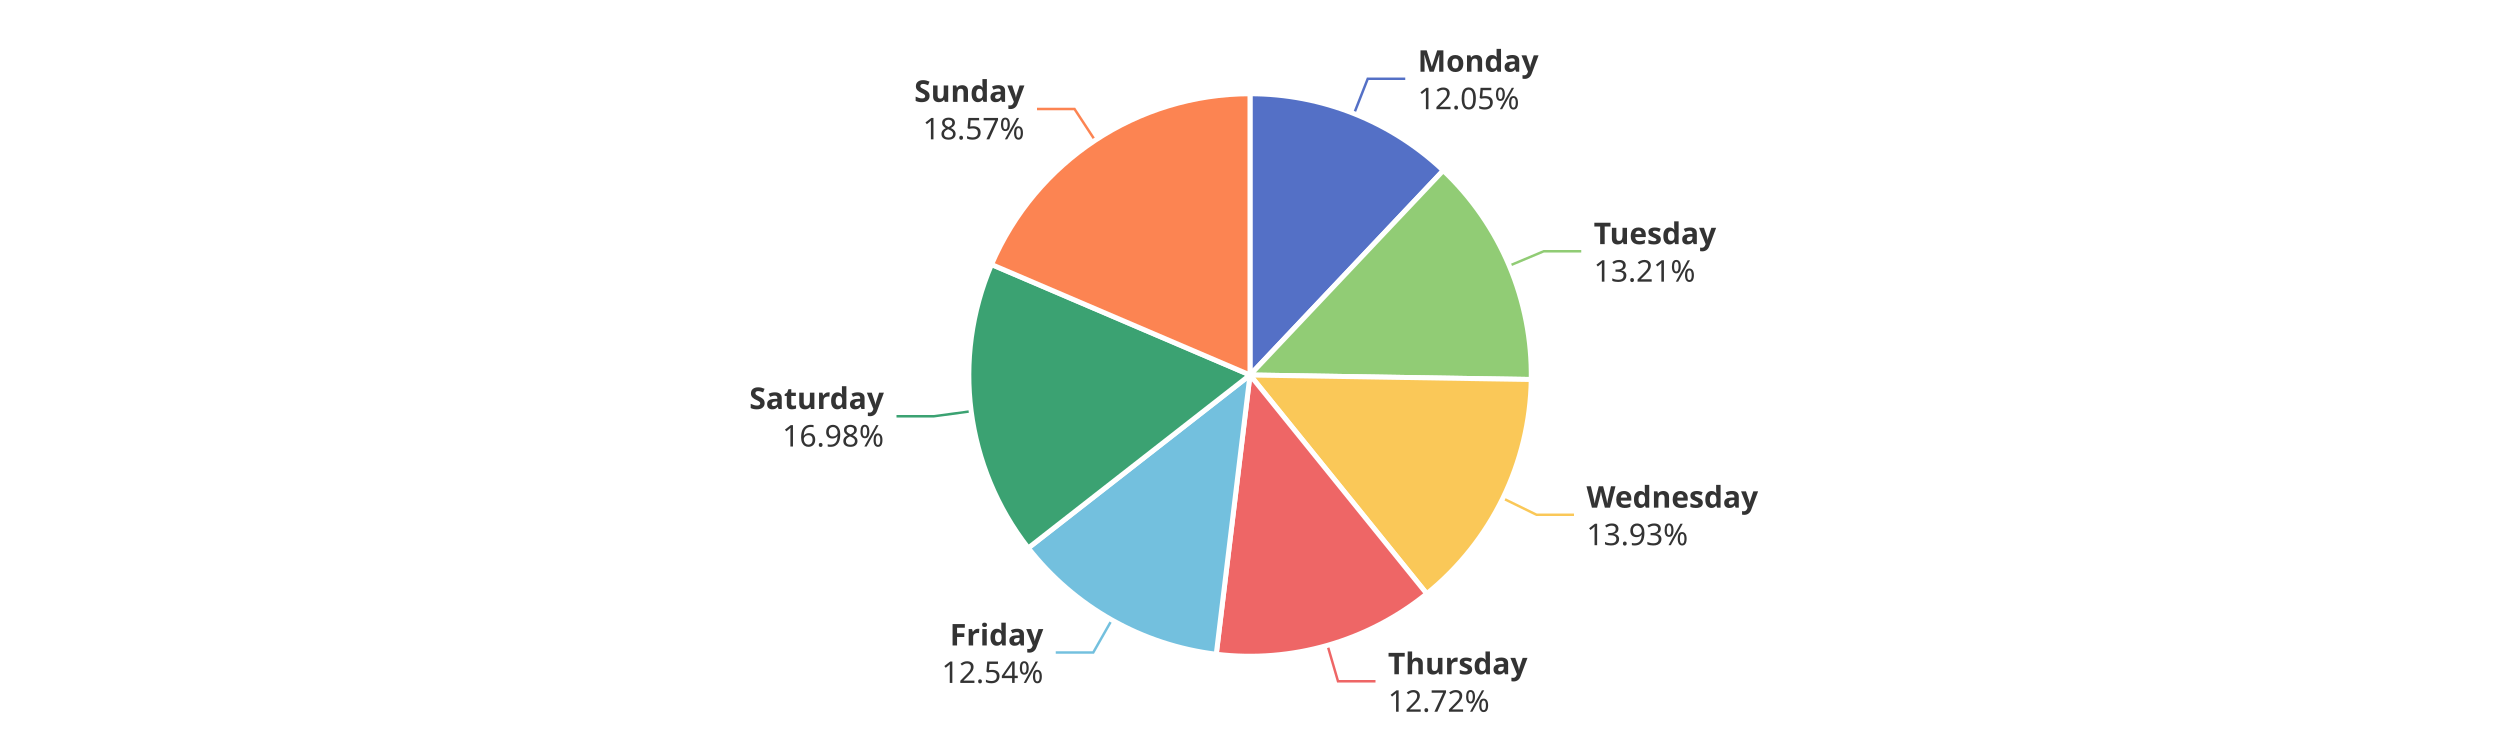
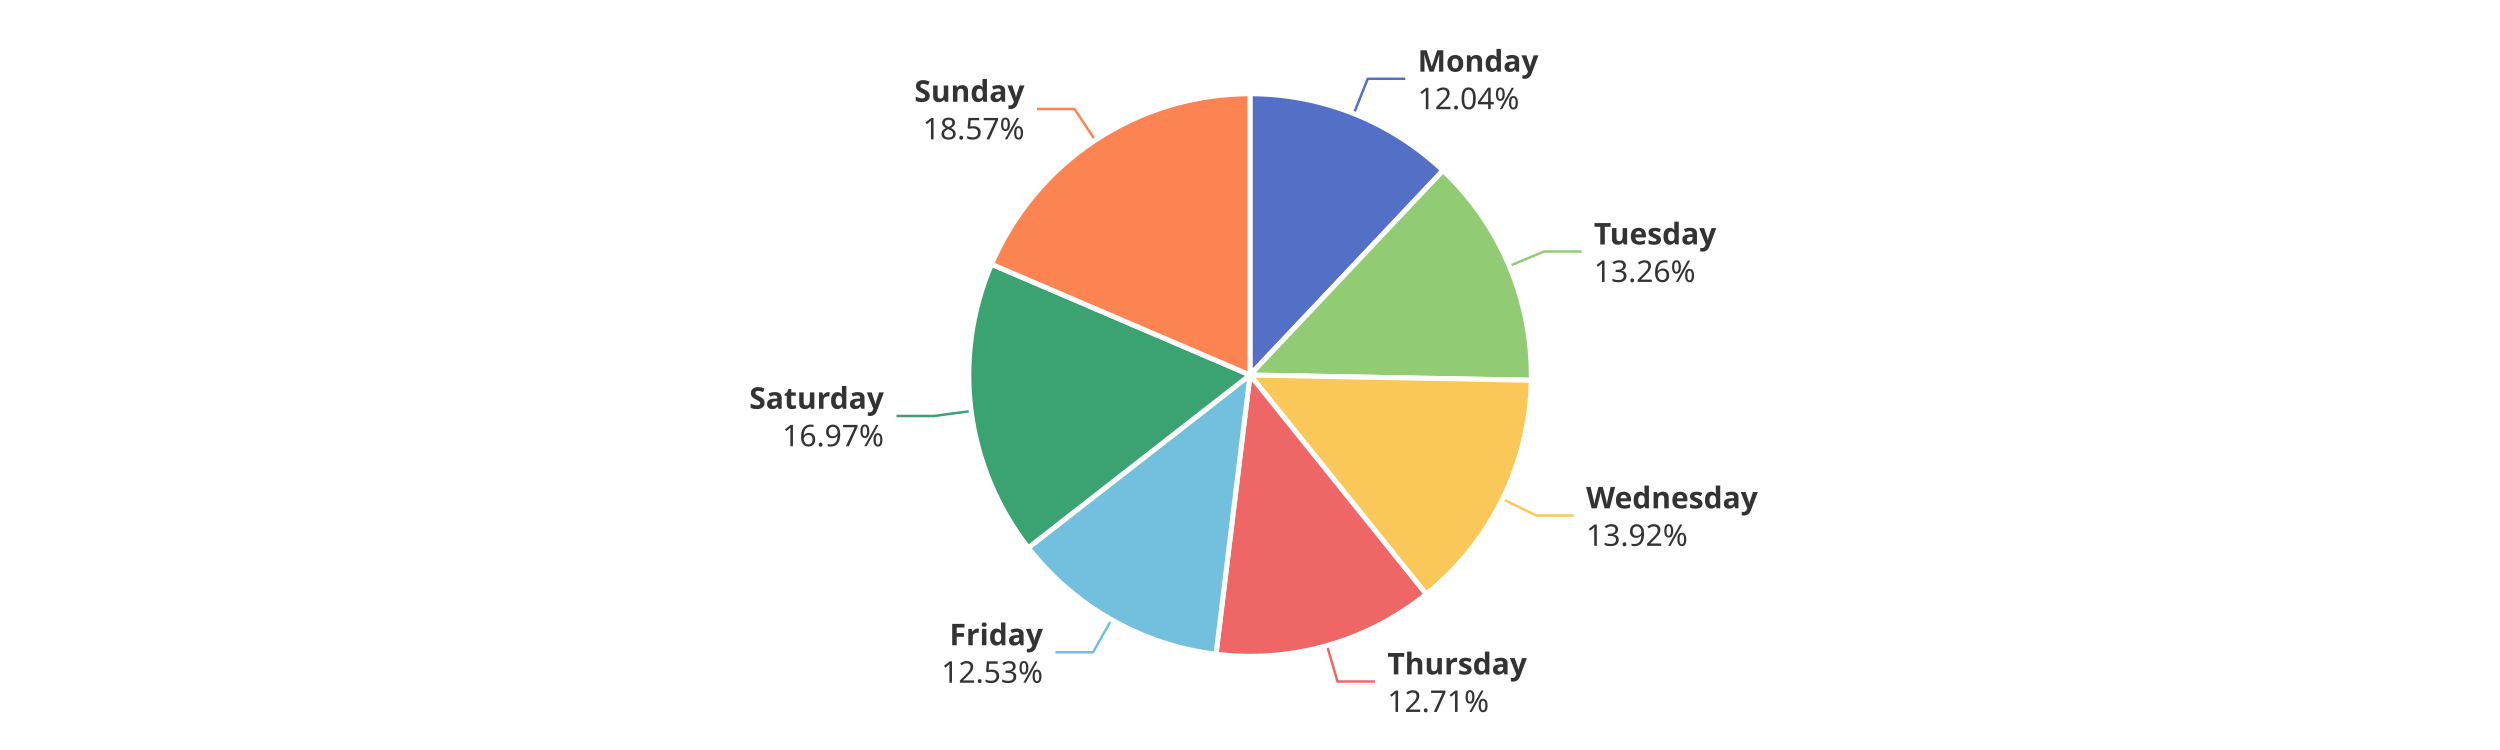
<svg xmlns="http://www.w3.org/2000/svg" width="1000" height="300" version="1.1" baseProfile="full" viewBox="0 0 1000 300">
  <rect width="1000" height="300" x="0" y="0" id="0" fill="#ffffff" />
-   <polyline points="541.6 45.5 547.1 31.5 562.1 31.5" fill="none" stroke="#5470c6" />
-   <polyline points="603.7 106.3 617.5 100.5 632.5 100.5" fill="none" stroke="#91cc75" />
-   <polyline points="601.1 199.3 614.6 205.9 629.6 205.9" fill="none" stroke="#fac858" />
-   <polyline points="531 258.1 535.2 272.5 550.2 272.5" fill="none" stroke="#ee6666" />
-   <polyline points="444.7 248 437.3 261 422.3 261" fill="none" stroke="#73c0de" />
-   <polyline points="388.4 164.5 373.6 166.5 358.6 166.5" fill="none" stroke="#3ba272" />
-   <polyline points="438 56.1 429.8 43.6 414.8 43.6" fill="none" stroke="#fc8452" />
-   <path d="M500 37.5A112.5 112.5 0 0 1 577.3 68.2L500 150Z" fill="#5470c6" stroke="#fff" stroke-width="2" stroke-linejoin="round" />
-   <path d="M577.3 68.2A112.5 112.5 0 0 1 612.5 151.8L500 150Z" fill="#91cc75" stroke="#fff" stroke-width="2" stroke-linejoin="round" />
-   <path d="M612.5 151.8A112.5 112.5 0 0 1 570.7 237.5L500 150Z" fill="#fac858" stroke="#fff" stroke-width="2" stroke-linejoin="round" />
-   <path d="M570.7 237.5A112.5 112.5 0 0 1 486.5 261.7L500 150Z" fill="#ee6666" stroke="#fff" stroke-width="2" stroke-linejoin="round" />
-   <path d="M486.5 261.7A112.5 112.5 0 0 1 411.3 219.2L500 150Z" fill="#73c0de" stroke="#fff" stroke-width="2" stroke-linejoin="round" />
-   <path d="M411.3 219.2A112.5 112.5 0 0 1 396.6 105.8L500 150Z" fill="#3ba272" stroke="#fff" stroke-width="2" stroke-linejoin="round" />
-   <path d="M396.6 105.8A112.5 112.5 0 0 1 500 37.5L500 150Z" fill="#fc8452" stroke="#fff" stroke-width="2" stroke-linejoin="round" />
-   <path d="M0 -15l42.8 0l0 30l-42.8 0Z" transform="translate(567.122 31.5274)" fill="none" />
-   <text dominant-baseline="central" text-anchor="start" style="font-size:12px;font-family:sans-serif;font-weight:bold;" y="-7.5" transform="translate(567.122 31.5274)" fill="#333" stroke="rgb(255,255,255)" stroke-width="2" paint-order="stroke" stroke-miterlimit="2">Monday</text>
-   <text dominant-baseline="central" text-anchor="start" style="font-size:12px;font-family:sans-serif;" y="7.5" transform="translate(567.122 31.5274)" fill="#333" stroke="rgb(255,255,255)" stroke-width="2" paint-order="stroke" stroke-miterlimit="2">12.05%</text>
-   <path d="M0 -15l46.2 0l0 30l-46.2 0Z" transform="translate(637.5013 100.5056)" fill="none" />
-   <text dominant-baseline="central" text-anchor="start" style="font-size:12px;font-family:sans-serif;font-weight:bold;" y="-7.5" transform="translate(637.5013 100.5056)" fill="#333" stroke="rgb(255,255,255)" stroke-width="2" paint-order="stroke" stroke-miterlimit="2">Tuesday</text>
-   <text dominant-baseline="central" text-anchor="start" style="font-size:12px;font-family:sans-serif;" y="7.5" transform="translate(637.5013 100.5056)" fill="#333" stroke="rgb(255,255,255)" stroke-width="2" paint-order="stroke" stroke-miterlimit="2">13.21%</text>
-   <path d="M0 -15l63.6 0l0 30l-63.6 0Z" transform="translate(634.5865 205.9123)" fill="none" />
-   <text dominant-baseline="central" text-anchor="start" style="font-size:12px;font-family:sans-serif;font-weight:bold;" y="-7.5" transform="translate(634.5865 205.9123)" fill="#333" stroke="rgb(255,255,255)" stroke-width="2" paint-order="stroke" stroke-miterlimit="2">Wednesday</text>
-   <text dominant-baseline="central" text-anchor="start" style="font-size:12px;font-family:sans-serif;" y="7.5" transform="translate(634.5865 205.9123)" fill="#333" stroke="rgb(255,255,255)" stroke-width="2" paint-order="stroke" stroke-miterlimit="2">13.93%</text>
-   <path d="M0 -15l50.2 0l0 30l-50.2 0Z" transform="translate(555.1865 272.5486)" fill="none" />
-   <text dominant-baseline="central" text-anchor="start" style="font-size:12px;font-family:sans-serif;font-weight:bold;" y="-7.5" transform="translate(555.1865 272.5486)" fill="#333" stroke="rgb(255,255,255)" stroke-width="2" paint-order="stroke" stroke-miterlimit="2">Thursday</text>
-   <text dominant-baseline="central" text-anchor="start" style="font-size:12px;font-family:sans-serif;" y="7.5" transform="translate(555.1865 272.5486)" fill="#333" stroke="rgb(255,255,255)" stroke-width="2" paint-order="stroke" stroke-miterlimit="2">12.72%</text>
-   <path d="M-40.9 -15l40.9 0l0 30l-40.9 0Z" transform="translate(417.3167 261.0273)" fill="none" />
-   <text dominant-baseline="central" text-anchor="end" style="font-size:12px;font-family:sans-serif;font-weight:bold;" y="-7.5" transform="translate(417.3167 261.0273)" fill="#333" stroke="rgb(255,255,255)" stroke-width="2" paint-order="stroke" stroke-miterlimit="2">Friday</text>
-   <text dominant-baseline="central" text-anchor="end" style="font-size:12px;font-family:sans-serif;" y="7.5" transform="translate(417.3167 261.0273)" fill="#333" stroke="rgb(255,255,255)" stroke-width="2" paint-order="stroke" stroke-miterlimit="2">12.54%</text>
-   <path d="M-48.2 -15l48.2 0l0 30l-48.2 0Z" transform="translate(353.5665 166.4567)" fill="none" />
-   <text dominant-baseline="central" text-anchor="end" style="font-size:12px;font-family:sans-serif;font-weight:bold;" y="-7.5" transform="translate(353.5665 166.4567)" fill="#333" stroke="rgb(255,255,255)" stroke-width="2" paint-order="stroke" stroke-miterlimit="2">Saturday</text>
-   <text dominant-baseline="central" text-anchor="end" style="font-size:12px;font-family:sans-serif;" y="7.5" transform="translate(353.5665 166.4567)" fill="#333" stroke="rgb(255,255,255)" stroke-width="2" paint-order="stroke" stroke-miterlimit="2">16.98%</text>
-   <path d="M-40.9 -15l40.9 0l0 30l-40.9 0Z" transform="translate(409.7654 43.5888)" fill="none" />
-   <text dominant-baseline="central" text-anchor="end" style="font-size:12px;font-family:sans-serif;font-weight:bold;" y="-7.5" transform="translate(409.7654 43.5888)" fill="#333" stroke="rgb(255,255,255)" stroke-width="2" paint-order="stroke" stroke-miterlimit="2">Sunday</text>
-   <text dominant-baseline="central" text-anchor="end" style="font-size:12px;font-family:sans-serif;" y="7.5" transform="translate(409.7654 43.5888)" fill="#333" stroke="rgb(255,255,255)" stroke-width="2" paint-order="stroke" stroke-miterlimit="2">18.57%</text>
+   <polyline points="541.5 45.5 547.1 31.5 562.1 31.5" fill="none" stroke="#5470c6" />
+   <polyline points="603.7 106.4 617.6 100.6 632.6 100.6" fill="none" stroke="#91cc75" />
+   <polyline points="601 199.6 614.5 206.2 629.5 206.2" fill="none" stroke="#fac858" />
+   <polyline points="530.8 258.2 535 272.6 550 272.6" fill="none" stroke="#ee6666" />
+   <polyline points="444.6 247.9 437.2 260.9 422.2 260.9" fill="none" stroke="#73c0de" />
+   <polyline points="388.4 164.4 373.6 166.4 358.6 166.4" fill="none" stroke="#3ba272" />
+   <polyline points="438.1 56.1 429.8 43.6 414.8 43.6" fill="none" stroke="#fc8452" />
+   <path d="M500 37.5A112.5 112.5 0 0 1 577.2 68.2L500 150Z" fill="#5470c6" stroke="#fff" stroke-width="2" stroke-linejoin="round" />
+   <path d="M577.2 68.2A112.5 112.5 0 0 1 612.5 152.1L500 150Z" fill="#91cc75" stroke="#fff" stroke-width="2" stroke-linejoin="round" />
+   <path d="M612.5 152.1A112.5 112.5 0 0 1 570.5 237.7L500 150Z" fill="#fac858" stroke="#fff" stroke-width="2" stroke-linejoin="round" />
+   <path d="M570.5 237.7A112.5 112.5 0 0 1 486.4 261.7L500 150Z" fill="#ee6666" stroke="#fff" stroke-width="2" stroke-linejoin="round" />
+   <path d="M486.4 261.7A112.5 112.5 0 0 1 411.3 219.1L500 150Z" fill="#73c0de" stroke="#fff" stroke-width="2" stroke-linejoin="round" />
+   <path d="M411.3 219.1A112.5 112.5 0 0 1 396.6 105.7L500 150Z" fill="#3ba272" stroke="#fff" stroke-width="2" stroke-linejoin="round" />
+   <path d="M396.6 105.7A112.5 112.5 0 0 1 500 37.5L500 150Z" fill="#fc8452" stroke="#fff" stroke-width="2" stroke-linejoin="round" />
+   <path d="M0 -15l42.8 0l0 30l-42.8 0Z" transform="translate(567.0893 31.5144)" fill="none" />
+   <text dominant-baseline="central" text-anchor="start" style="font-size:12px;font-family:sans-serif;font-weight:bold;" y="-7.5" transform="translate(567.0893 31.5144)" fill="#333" stroke="rgb(255,255,255)" stroke-width="2" paint-order="stroke" stroke-miterlimit="2">Monday</text>
+   <text dominant-baseline="central" text-anchor="start" style="font-size:12px;font-family:sans-serif;" y="7.5" transform="translate(567.0893 31.5144)" fill="#333" stroke="rgb(255,255,255)" stroke-width="2" paint-order="stroke" stroke-miterlimit="2">12.04%</text>
+   <path d="M0 -15l46.2 0l0 30l-46.2 0Z" transform="translate(637.5537 100.6302)" fill="none" />
+   <text dominant-baseline="central" text-anchor="start" style="font-size:12px;font-family:sans-serif;font-weight:bold;" y="-7.5" transform="translate(637.5537 100.6302)" fill="#333" stroke="rgb(255,255,255)" stroke-width="2" paint-order="stroke" stroke-miterlimit="2">Tuesday</text>
+   <text dominant-baseline="central" text-anchor="start" style="font-size:12px;font-family:sans-serif;" y="7.5" transform="translate(637.5537 100.6302)" fill="#333" stroke="rgb(255,255,255)" stroke-width="2" paint-order="stroke" stroke-miterlimit="2">13.26%</text>
+   <path d="M0 -15l63.6 0l0 30l-63.6 0Z" transform="translate(634.4519 206.1874)" fill="none" />
+   <text dominant-baseline="central" text-anchor="start" style="font-size:12px;font-family:sans-serif;font-weight:bold;" y="-7.5" transform="translate(634.4519 206.1874)" fill="#333" stroke="rgb(255,255,255)" stroke-width="2" paint-order="stroke" stroke-miterlimit="2">Wednesday</text>
+   <text dominant-baseline="central" text-anchor="start" style="font-size:12px;font-family:sans-serif;" y="7.5" transform="translate(634.4519 206.1874)" fill="#333" stroke="rgb(255,255,255)" stroke-width="2" paint-order="stroke" stroke-miterlimit="2">13.92%</text>
+   <path d="M0 -15l50.2 0l0 30l-50.2 0Z" transform="translate(554.9589 272.6137)" fill="none" />
+   <text dominant-baseline="central" text-anchor="start" style="font-size:12px;font-family:sans-serif;font-weight:bold;" y="-7.5" transform="translate(554.9589 272.6137)" fill="#333" stroke="rgb(255,255,255)" stroke-width="2" paint-order="stroke" stroke-miterlimit="2">Thursday</text>
+   <text dominant-baseline="central" text-anchor="start" style="font-size:12px;font-family:sans-serif;" y="7.5" transform="translate(554.9589 272.6137)" fill="#333" stroke="rgb(255,255,255)" stroke-width="2" paint-order="stroke" stroke-miterlimit="2">12.71%</text>
+   <path d="M-40.9 -15l40.9 0l0 30l-40.9 0Z" transform="translate(417.1715 260.9452)" fill="none" />
+   <text dominant-baseline="central" text-anchor="end" style="font-size:12px;font-family:sans-serif;font-weight:bold;" y="-7.5" transform="translate(417.1715 260.9452)" fill="#333" stroke="rgb(255,255,255)" stroke-width="2" paint-order="stroke" stroke-miterlimit="2">Friday</text>
+   <text dominant-baseline="central" text-anchor="end" style="font-size:12px;font-family:sans-serif;" y="7.5" transform="translate(417.1715 260.9452)" fill="#333" stroke="rgb(255,255,255)" stroke-width="2" paint-order="stroke" stroke-miterlimit="2">12.53%</text>
+   <path d="M-48.2 -15l48.2 0l0 30l-48.2 0Z" transform="translate(353.5538 166.3591)" fill="none" />
+   <text dominant-baseline="central" text-anchor="end" style="font-size:12px;font-family:sans-serif;font-weight:bold;" y="-7.5" transform="translate(353.5538 166.3591)" fill="#333" stroke="rgb(255,255,255)" stroke-width="2" paint-order="stroke" stroke-miterlimit="2">Saturday</text>
+   <text dominant-baseline="central" text-anchor="end" style="font-size:12px;font-family:sans-serif;" y="7.5" transform="translate(353.5538 166.3591)" fill="#333" stroke="rgb(255,255,255)" stroke-width="2" paint-order="stroke" stroke-miterlimit="2">16.97%</text>
+   <path d="M-40.9 -15l40.9 0l0 30l-40.9 0Z" transform="translate(409.7926 43.5708)" fill="none" />
+   <text dominant-baseline="central" text-anchor="end" style="font-size:12px;font-family:sans-serif;font-weight:bold;" y="-7.5" transform="translate(409.7926 43.5708)" fill="#333" stroke="rgb(255,255,255)" stroke-width="2" paint-order="stroke" stroke-miterlimit="2">Sunday</text>
+   <text dominant-baseline="central" text-anchor="end" style="font-size:12px;font-family:sans-serif;" y="7.5" transform="translate(409.7926 43.5708)" fill="#333" stroke="rgb(255,255,255)" stroke-width="2" paint-order="stroke" stroke-miterlimit="2">18.57%</text>
</svg>
